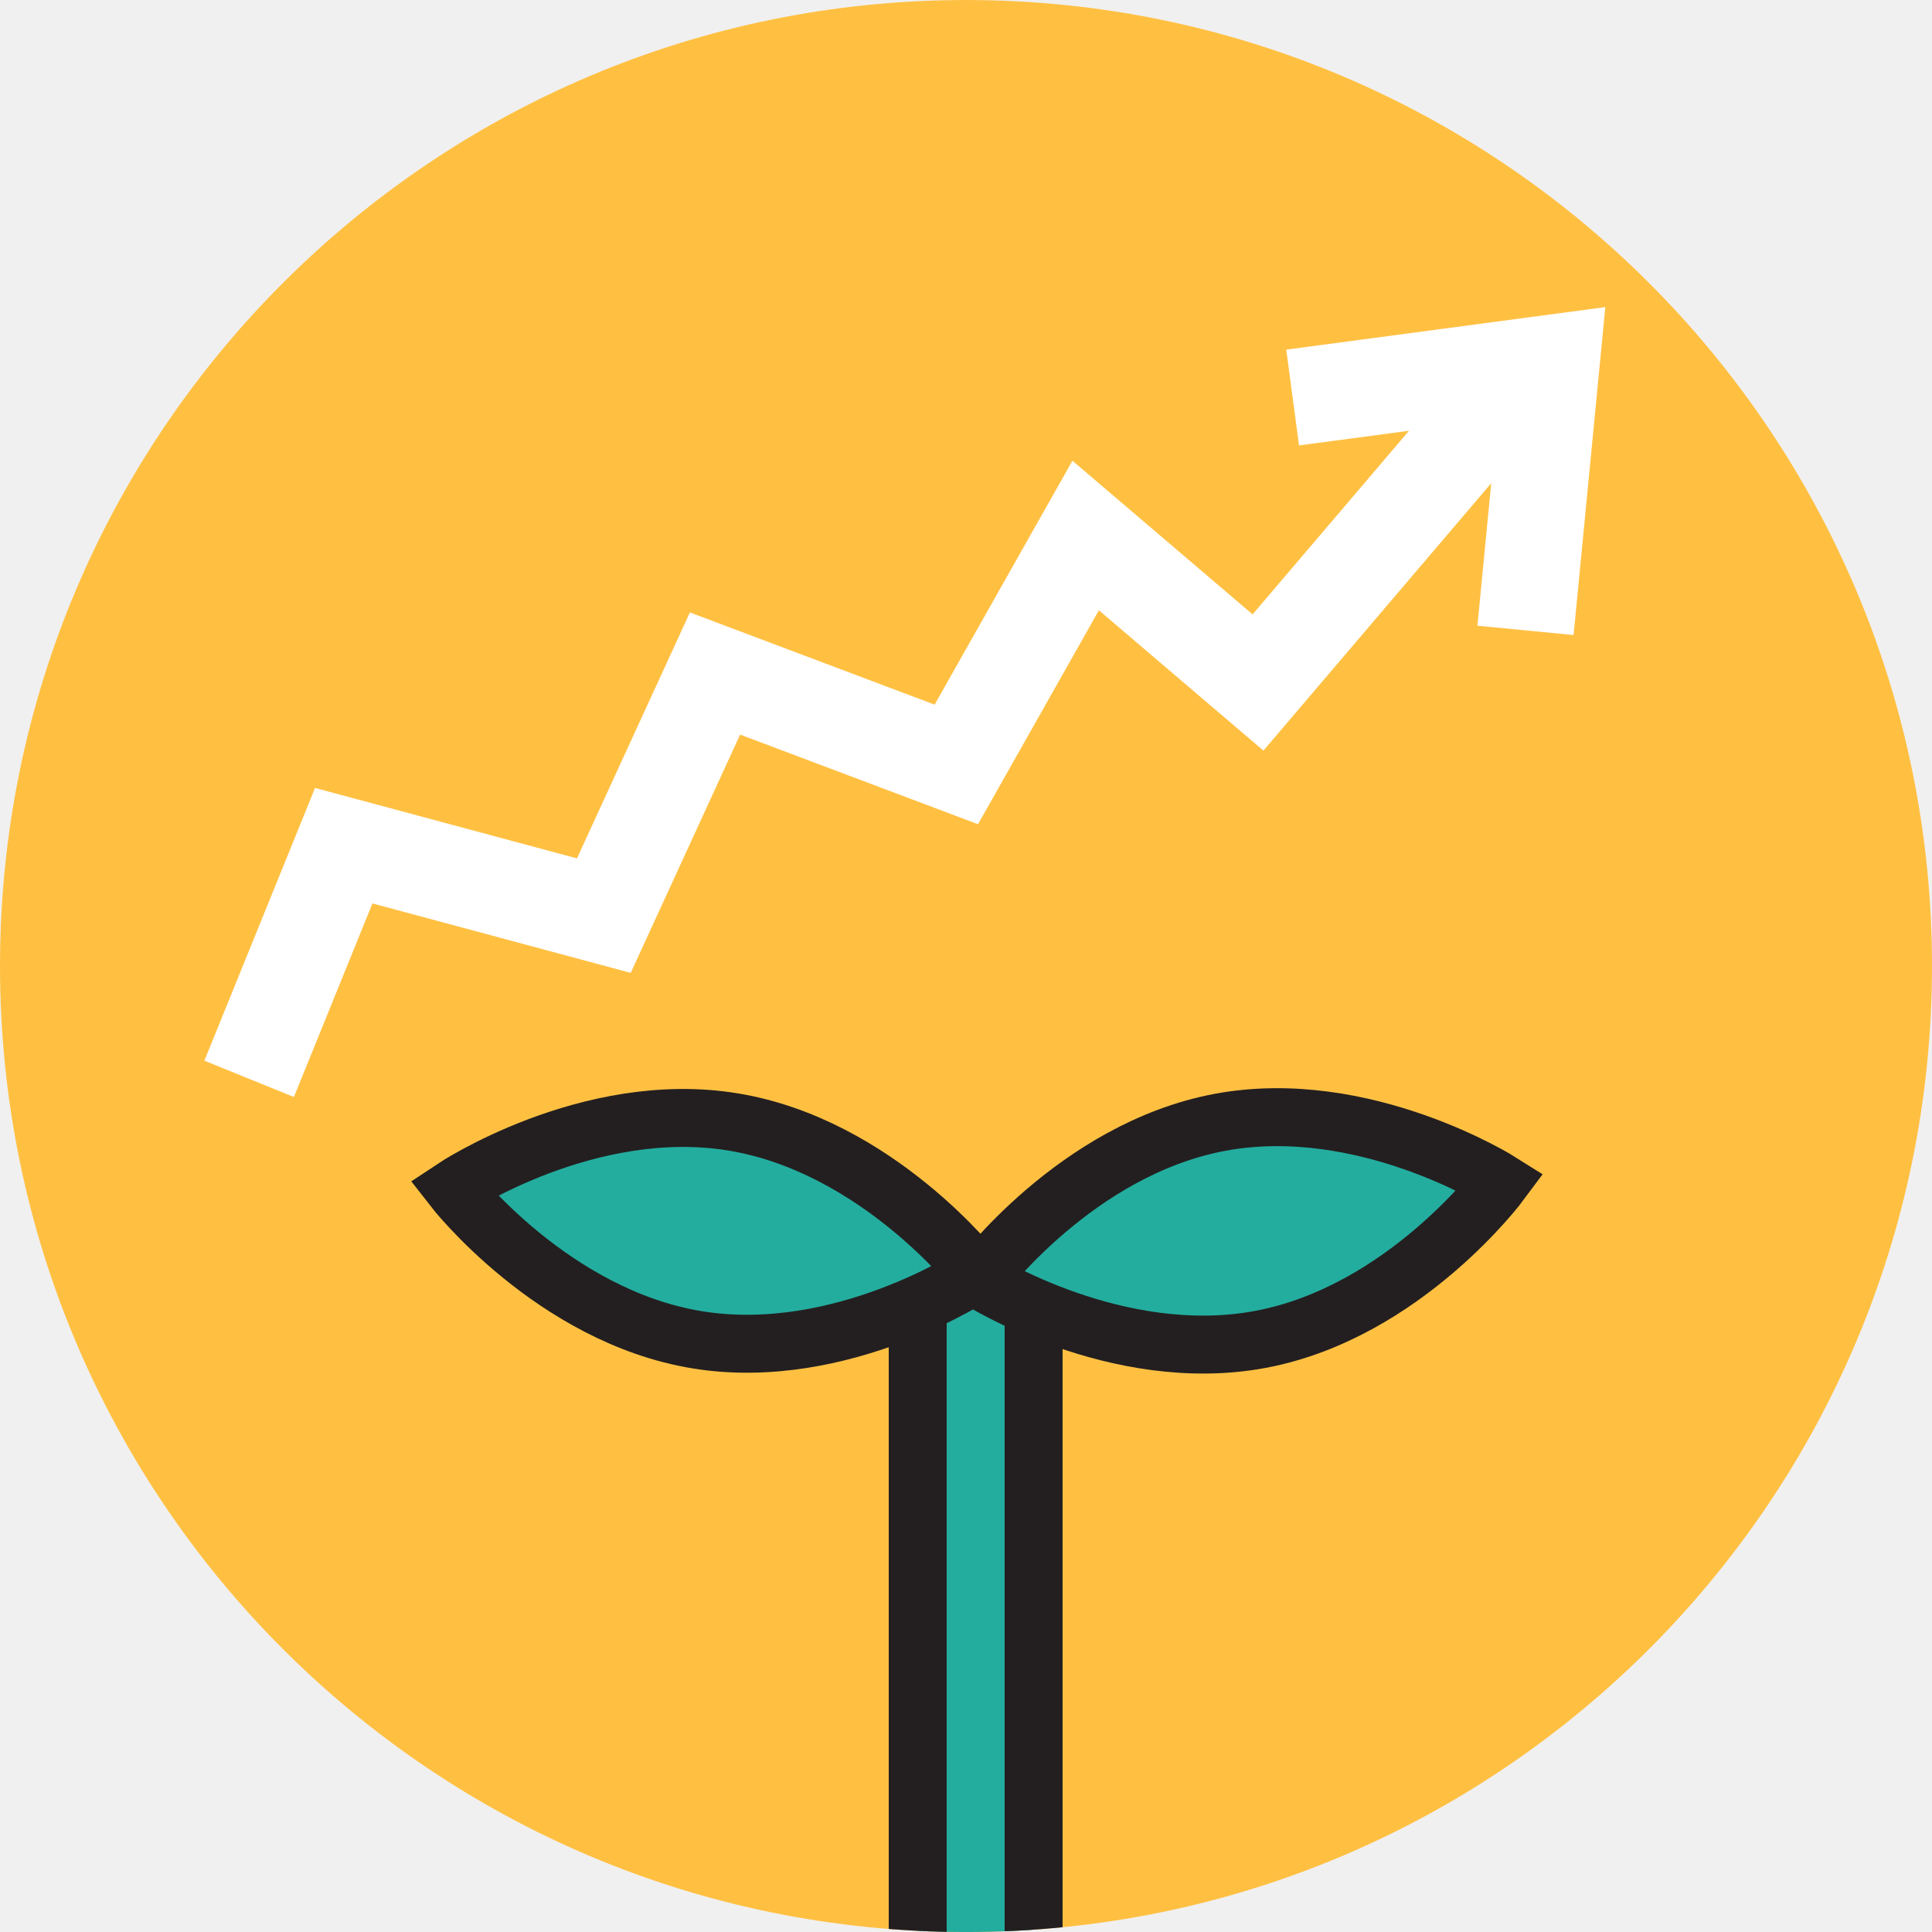
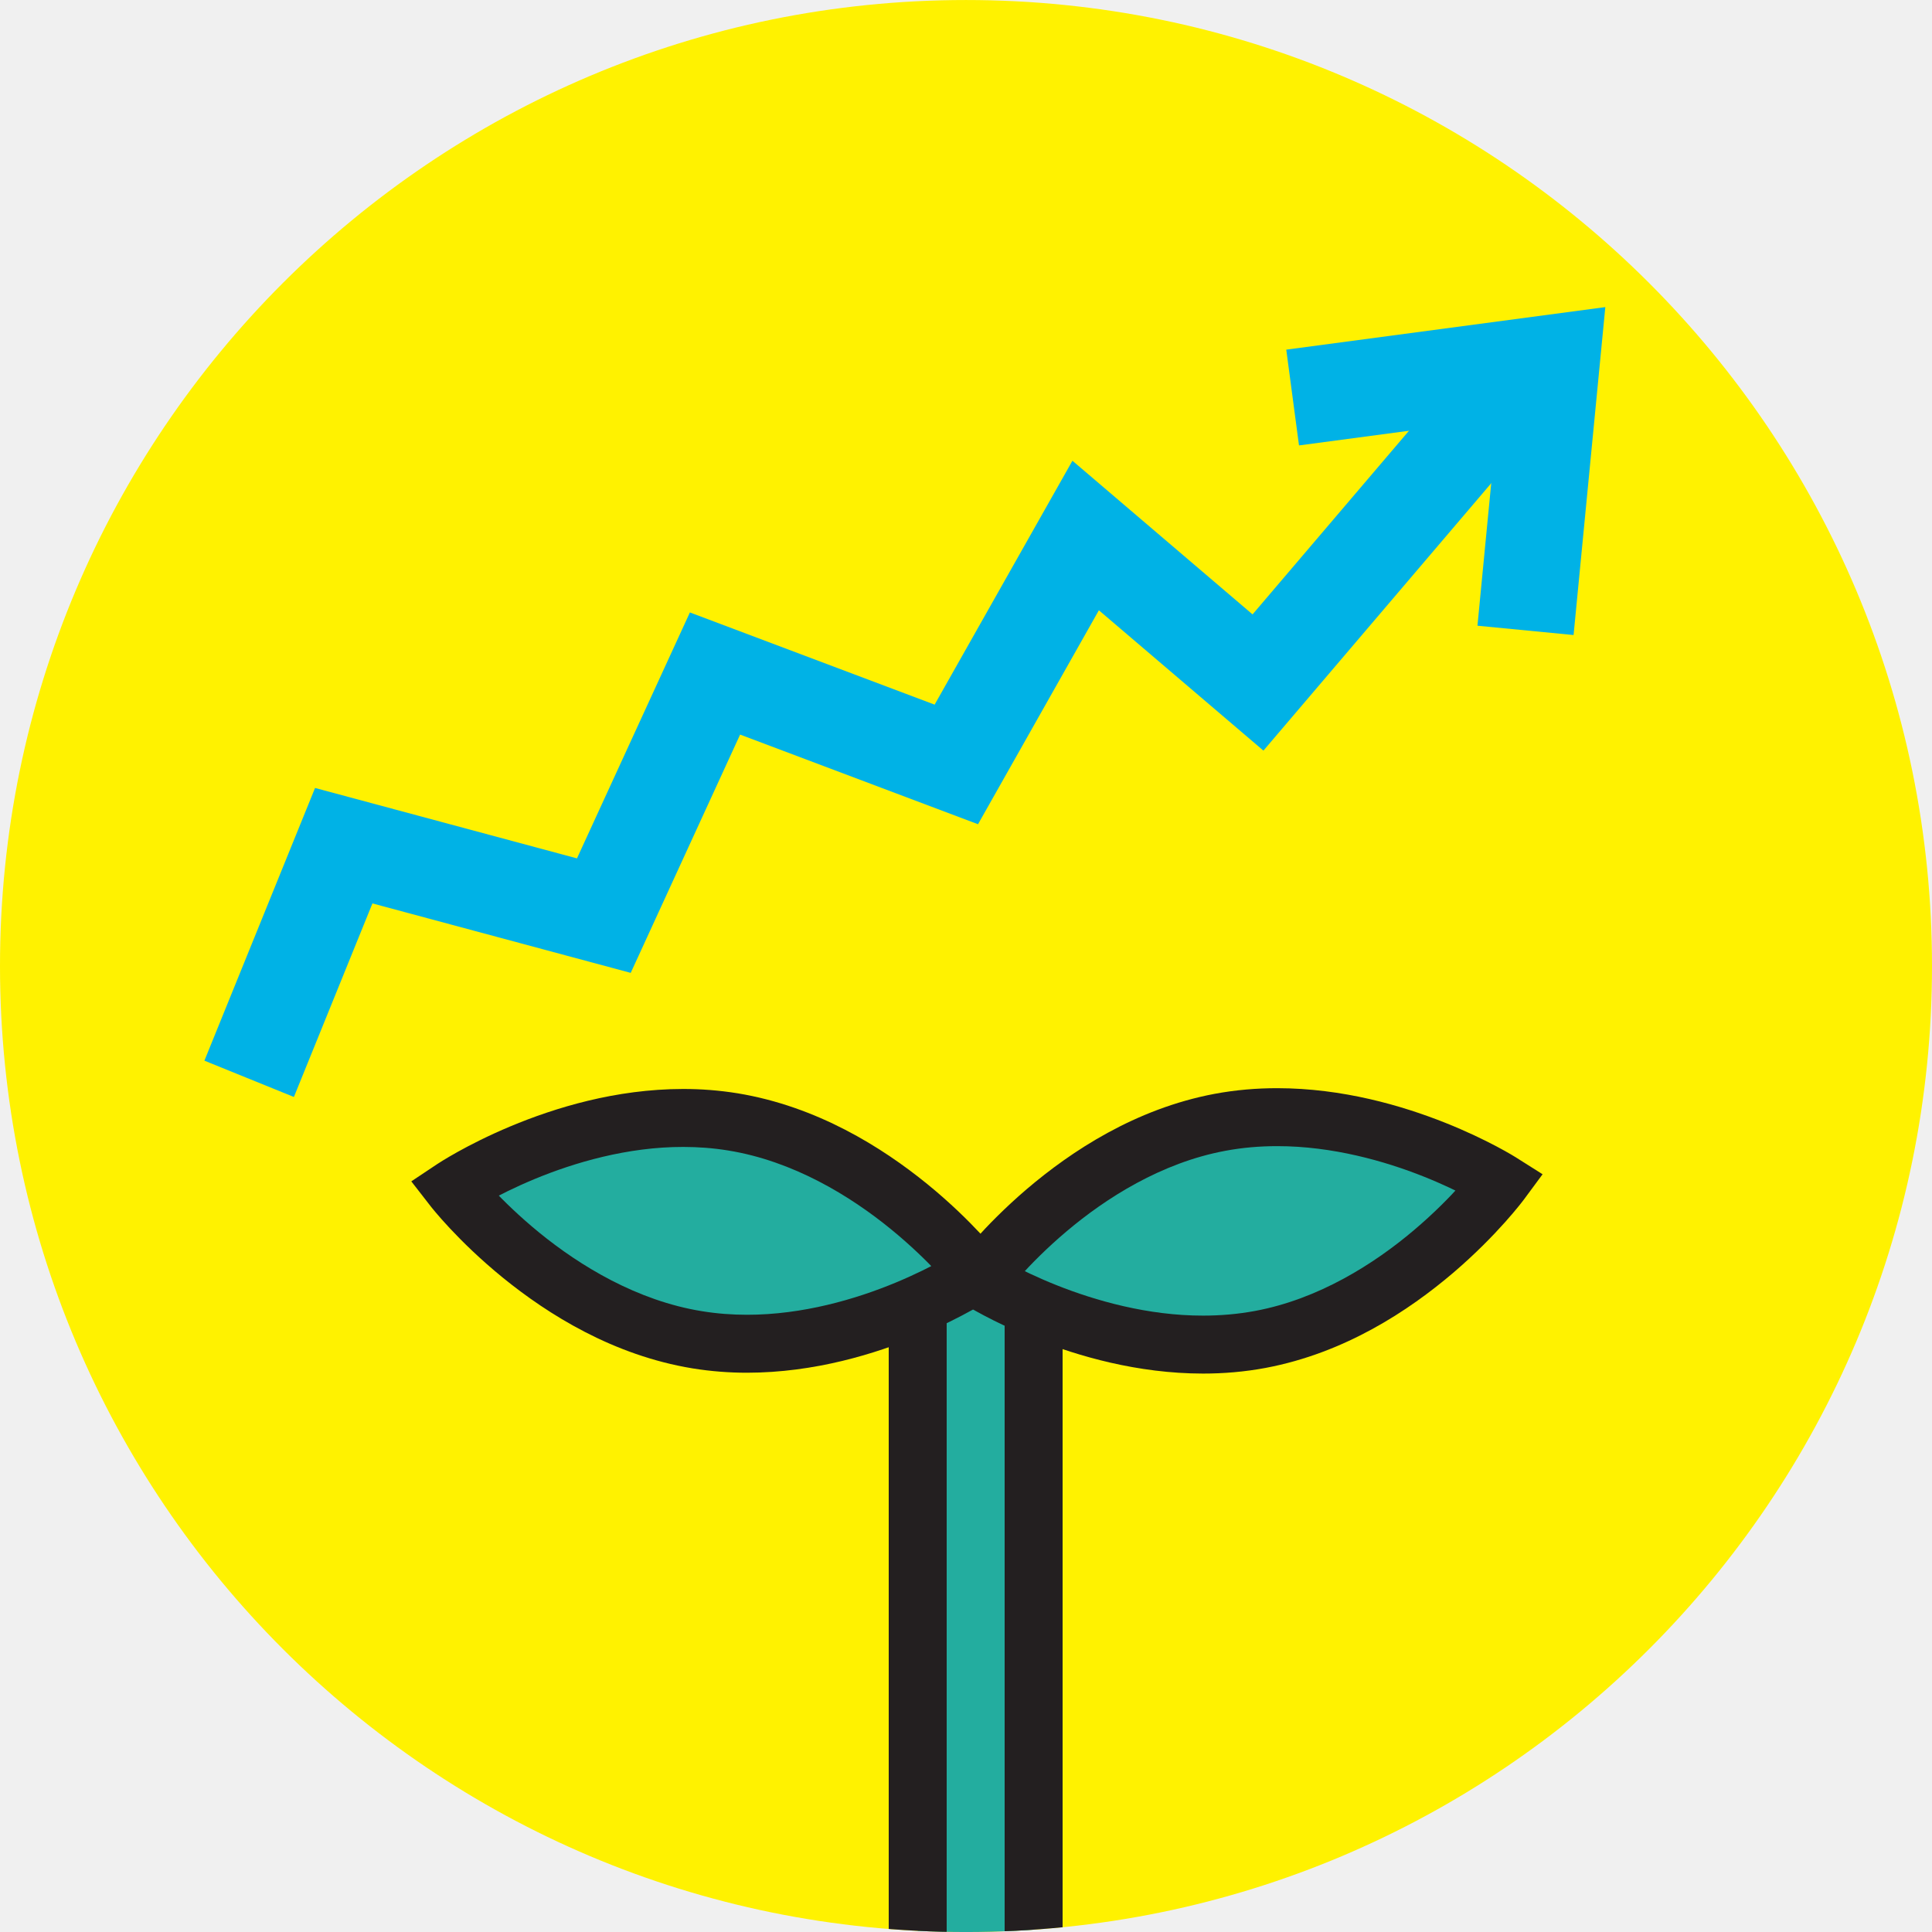
<svg xmlns="http://www.w3.org/2000/svg" xmlns:xlink="http://www.w3.org/1999/xlink" version="1.1" id="レイヤー_1" x="0px" y="0px" width="100px" height="100px" viewBox="0 0 100 100" enable-background="new 0 0 100 100" xml:space="preserve">
  <g>
-     <defs>
-       <circle id="SVGID_1_" cx="50" cy="50.001" r="50" />
-     </defs>
-     <clipPath id="SVGID_2_">
-       <use xlink:href="#SVGID_1_" overflow="visible" />
-     </clipPath>
-     <circle clip-path="url(#SVGID_2_)" fill="#FFC042" cx="50" cy="50.001" r="50" />
-     <rect x="47.5" y="65.5" clip-path="url(#SVGID_2_)" fill="#23AD9F" stroke="#231F20" stroke-width="3" stroke-miterlimit="10" width="6" height="38" />
-     <g clip-path="url(#SVGID_2_)">
-       <path fill="#23AD9F" stroke="#231F20" stroke-width="3" stroke-miterlimit="10" d="M50.556,65.918c0,0-6.985,4.651-14.466,3.43    c-7.482-1.219-12.628-7.847-12.628-7.847s6.984-4.65,14.466-3.432C45.411,59.289,50.556,65.918,50.556,65.918z" />
-       <path fill="#23AD9F" stroke="#231F20" stroke-width="3" stroke-miterlimit="10" d="M77.68,61.186c0,0-4.992,6.747-12.442,8.141    c-7.452,1.394-14.542-3.094-14.542-3.094s4.989-6.745,12.441-8.14C70.587,56.7,77.68,61.186,77.68,61.186z" />
+     <g>
+       <g>
+         <defs>
+           <circle id="SVGID_1_" cx="50" cy="50.001" r="50" />
+         </defs>
+         <clipPath id="SVGID_2_">
+           <use xlink:href="#SVGID_1_" overflow="visible" />
+         </clipPath>
+         <circle clip-path="url(#SVGID_2_)" fill="#FFF200" cx="50" cy="50.001" r="50" />
+       </g>
    </g>
-     <polyline clip-path="url(#SVGID_2_)" fill="none" stroke="#FFFFFF" stroke-width="5" stroke-miterlimit="10" points="   12.896,55.841 17.792,43.773 31.255,47.393 37.009,34.861 49.499,39.567 56.194,27.718 65.114,35.326 77.68,20.576  " />
-     <polyline clip-path="url(#SVGID_2_)" fill="none" stroke="#FFFFFF" stroke-width="5" stroke-miterlimit="10" points="   66.907,20.576 80.299,18.791 78.96,32.628  " />
+     <g>
+       <g>
+         <defs>
+           <circle id="SVGID_3_" cx="50" cy="50.001" r="50" />
+         </defs>
+         <clipPath id="SVGID_4_">
+           <use xlink:href="#SVGID_3_" overflow="visible" />
+         </clipPath>
+         <rect x="47.5" y="65.5" clip-path="url(#SVGID_4_)" fill="#23AD9F" width="6" height="38" />
+       </g>
+       <g>
+         <defs>
+           <circle id="SVGID_5_" cx="50" cy="50.001" r="50" />
+         </defs>
+         <clipPath id="SVGID_6_">
+           <use xlink:href="#SVGID_5_" overflow="visible" />
+         </clipPath>
+         <polygon clip-path="url(#SVGID_6_)" fill="#231F20" points="47.5,65.5 47.5,67 52,67 52,102 49,102 49,65.5 47.5,65.5 47.5,67      47.5,65.5 46,65.5 46,105 55,105 55,64 46,64 46,65.5    " />
+       </g>
+     </g>
+     <g>
+       <g>
+         <defs>
+           <circle id="SVGID_7_" cx="50" cy="50.001" r="50" />
+         </defs>
+         <clipPath id="SVGID_8_">
+           <use xlink:href="#SVGID_7_" overflow="visible" />
+         </clipPath>
+         <path clip-path="url(#SVGID_8_)" fill="#23AD9F" d="M50.557,65.918c0,0-6.986,4.65-14.467,3.43     c-7.482-1.219-12.628-7.847-12.628-7.847s6.984-4.649,14.466-3.433C45.411,59.289,50.557,65.918,50.557,65.918z" />
+       </g>
+       <g>
+         <defs>
+           <circle id="SVGID_9_" cx="50" cy="50.001" r="50" />
+         </defs>
+         <clipPath id="SVGID_10_">
+           <use xlink:href="#SVGID_9_" overflow="visible" />
+         </clipPath>
+         <path clip-path="url(#SVGID_10_)" fill="#231F20" d="M50.557,65.918l-0.831-1.249l0.214,0.322l-0.213-0.323l-0.001,0.001     l0.214,0.322l-0.213-0.323c-0.026,0.02-1.341,0.88-3.38,1.725c-2.038,0.846-4.796,1.662-7.683,1.659     c-0.771,0-1.551-0.057-2.332-0.185l0,0c-3.364-0.542-6.318-2.354-8.414-4.062c-1.047-0.854-1.878-1.674-2.439-2.273     c-0.281-0.301-0.495-0.545-0.635-0.711l-0.155-0.188l-0.035-0.043l-0.007-0.009l-0.191,0.15l0.192-0.149V60.58l-0.191,0.15     l0.192-0.149l-1.185,0.92l0.831,1.249l-0.214-0.322l0.213,0.323l0.001-0.001l-0.214-0.322l0.213,0.323     c0.026-0.019,1.341-0.881,3.381-1.726c2.04-0.846,4.798-1.664,7.688-1.66c0.769,0,1.547,0.057,2.327,0.184h-0.001     c3.365,0.543,6.319,2.354,8.415,4.065c1.047,0.853,1.877,1.673,2.439,2.272c0.281,0.301,0.495,0.547,0.635,0.713l0.155,0.187     l0.035,0.044l0.007,0.009l0.191-0.149l-0.192,0.148l0.001,0.001l0.191-0.149l-0.192,0.148L50.557,65.918l-0.831-1.249     L50.557,65.918l1.186-0.92c-0.049-0.061-1.397-1.796-3.745-3.71c-2.348-1.908-5.708-4.022-9.826-4.7H38.17     c-0.952-0.154-1.892-0.223-2.808-0.223c-3.503,0.003-6.651,0.977-8.943,1.935c-2.291,0.96-3.729,1.915-3.787,1.952l-1.343,0.895     l0.99,1.274c0.048,0.062,1.397,1.796,3.746,3.71c2.348,1.907,5.708,4.021,9.826,4.697l0,0c0.955,0.154,1.897,0.224,2.815,0.224     c3.501-0.003,6.648-0.977,8.939-1.934c2.29-0.96,3.729-1.914,3.786-1.951l1.342-0.896l-0.988-1.273L50.557,65.918z" />
+       </g>
+       <g>
+         <defs>
+           <circle id="SVGID_11_" cx="50" cy="50.001" r="50" />
+         </defs>
+         <clipPath id="SVGID_12_">
+           <use xlink:href="#SVGID_11_" overflow="visible" />
+         </clipPath>
+         <path clip-path="url(#SVGID_12_)" fill="#23AD9F" d="M77.68,61.186c0,0-4.992,6.748-12.441,8.143     c-7.451,1.395-14.543-3.096-14.543-3.096s4.99-6.743,12.441-8.14C70.587,56.7,77.68,61.186,77.68,61.186z" />
+       </g>
+       <g>
+         <defs>
+           <circle id="SVGID_13_" cx="50" cy="50.001" r="50" />
+         </defs>
+         <clipPath id="SVGID_14_">
+           <use xlink:href="#SVGID_13_" overflow="visible" />
+         </clipPath>
+         <path clip-path="url(#SVGID_14_)" fill="#231F20" d="M77.68,61.186l-1.205-0.893l0.193,0.145l-0.193-0.145l0,0l0.193,0.145     l-0.193-0.145c-0.029,0.04-1.244,1.652-3.293,3.383c-2.05,1.736-4.922,3.565-8.219,4.178c-0.902,0.168-1.805,0.242-2.693,0.242     c-2.859,0.004-5.586-0.779-7.58-1.574c-0.996-0.396-1.809-0.795-2.363-1.09c-0.278-0.146-0.492-0.268-0.633-0.351l-0.155-0.092     l-0.035-0.021l-0.006-0.004l-0.218,0.349l0.22-0.348l-0.002-0.001l-0.218,0.349l0.22-0.348l-0.804,1.268l1.207,0.894     l-0.195-0.146l0.193,0.146l0.002-0.001l-0.195-0.146l0.193,0.146c0.029-0.041,1.244-1.65,3.293-3.382     c2.05-1.735,4.922-3.563,8.221-4.177h-0.001c0.901-0.17,1.804-0.243,2.692-0.243c2.859-0.002,5.588,0.778,7.58,1.573     c0.996,0.396,1.81,0.795,2.365,1.088c0.277,0.147,0.491,0.27,0.633,0.352l0.155,0.094l0.034,0.021l0.007,0.004l0.216-0.345     l-0.218,0.344l0.002,0.001l0.216-0.345l-0.218,0.344L77.68,61.186l-1.205-0.893L77.68,61.186l0.803-1.268     c-0.058-0.035-1.459-0.919-3.688-1.807c-2.229-0.885-5.29-1.784-8.688-1.787c-1.057,0-2.144,0.088-3.244,0.294h-0.002     c-4.101,0.774-7.408,2.965-9.713,4.927c-2.303,1.969-3.61,3.732-3.658,3.795l-0.96,1.297l1.363,0.863     c0.057,0.035,1.458,0.919,3.686,1.809c2.229,0.885,5.29,1.784,8.689,1.787c1.057,0,2.145-0.088,3.244-0.294     c4.102-0.772,7.41-2.965,9.713-4.928c2.303-1.97,3.612-3.733,3.659-3.796l0.96-1.299l-1.363-0.861L77.68,61.186z" />
+       </g>
+     </g>
+     <g>
+       <g>
+         <defs>
+           <circle id="SVGID_15_" cx="50" cy="50.001" r="50" />
+         </defs>
+         <clipPath id="SVGID_16_">
+           <use xlink:href="#SVGID_15_" overflow="visible" />
+         </clipPath>
+         <polygon clip-path="url(#SVGID_16_)" fill="#00B2E6" points="15.212,56.779 19.277,46.761 32.646,50.356 38.308,38.022      50.622,42.662 56.878,31.588 65.395,38.852 79.583,22.197 75.775,18.955 64.832,31.801 55.509,23.848 48.376,36.472 35.709,31.7      29.864,44.43 16.307,40.785 10.58,54.9    " />
+       </g>
+     </g>
+     <g>
+       <g>
+         <defs>
+           <circle id="SVGID_17_" cx="50" cy="50.001" r="50" />
+         </defs>
+         <clipPath id="SVGID_18_">
+           <use xlink:href="#SVGID_17_" overflow="visible" />
+         </clipPath>
+         <polygon clip-path="url(#SVGID_18_)" fill="#00B2E6" points="67.236,23.054 77.507,21.685 76.473,32.387 81.448,32.869      83.091,15.896 66.577,18.098    " />
+       </g>
+     </g>
  </g>
-   <rect display="none" width="100" height="100" />
</svg>
